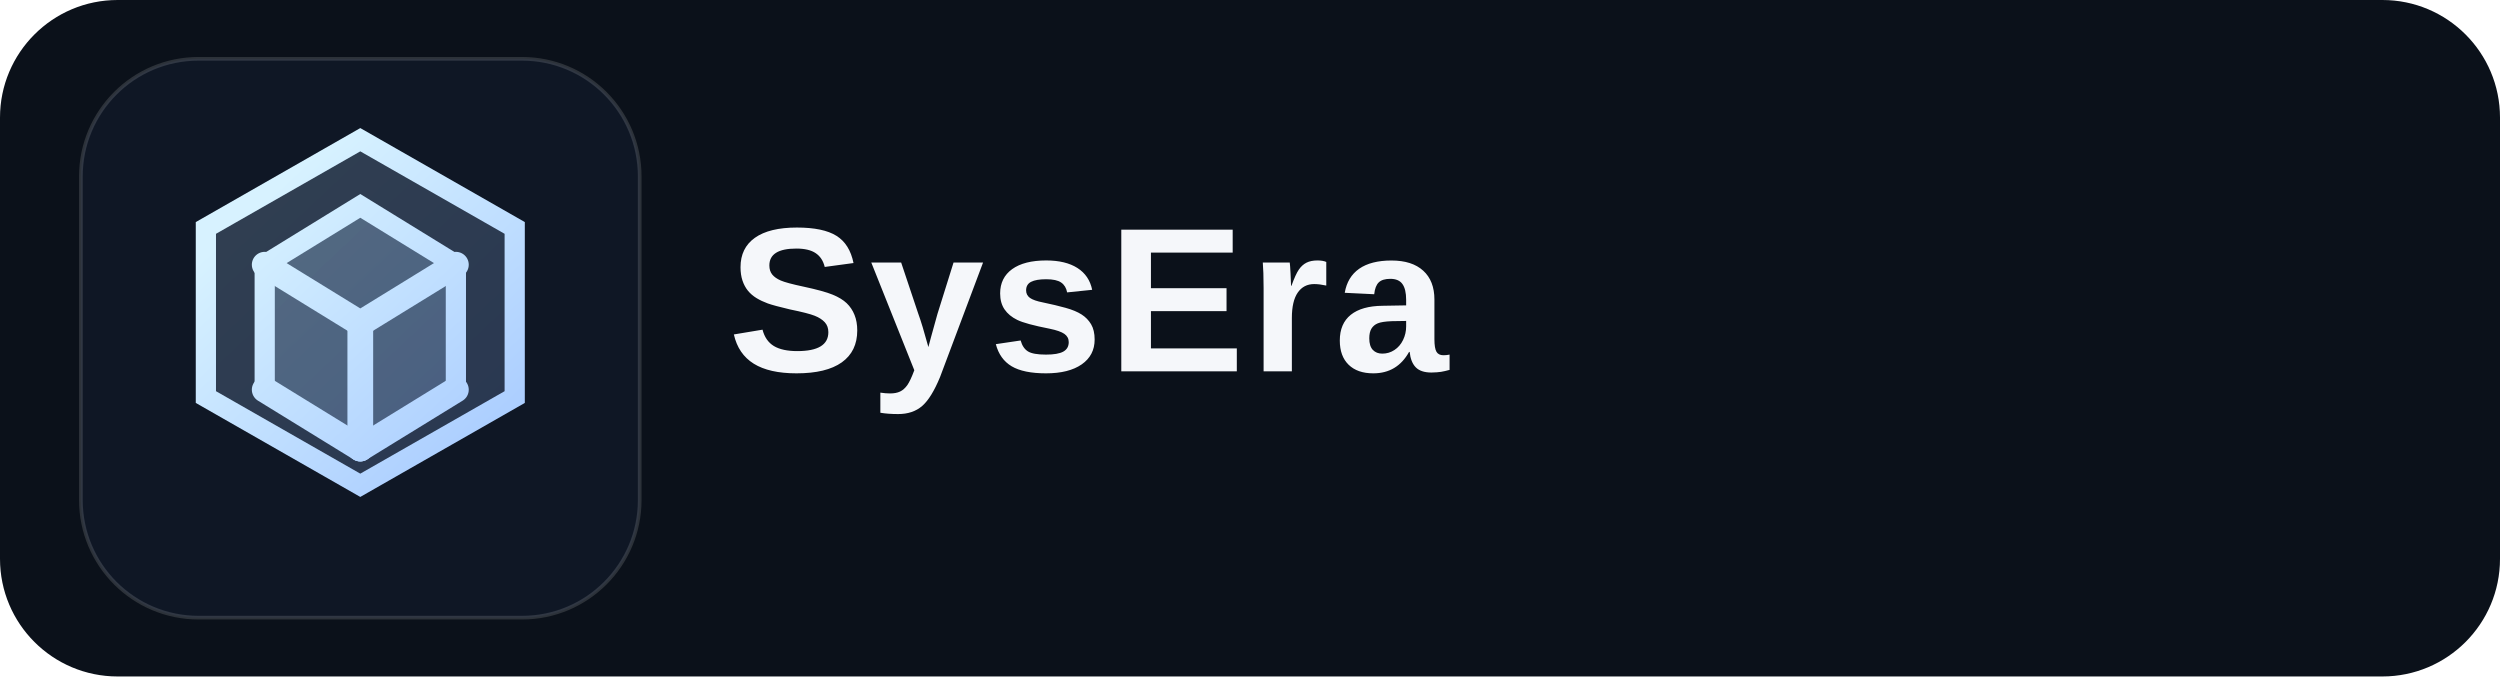
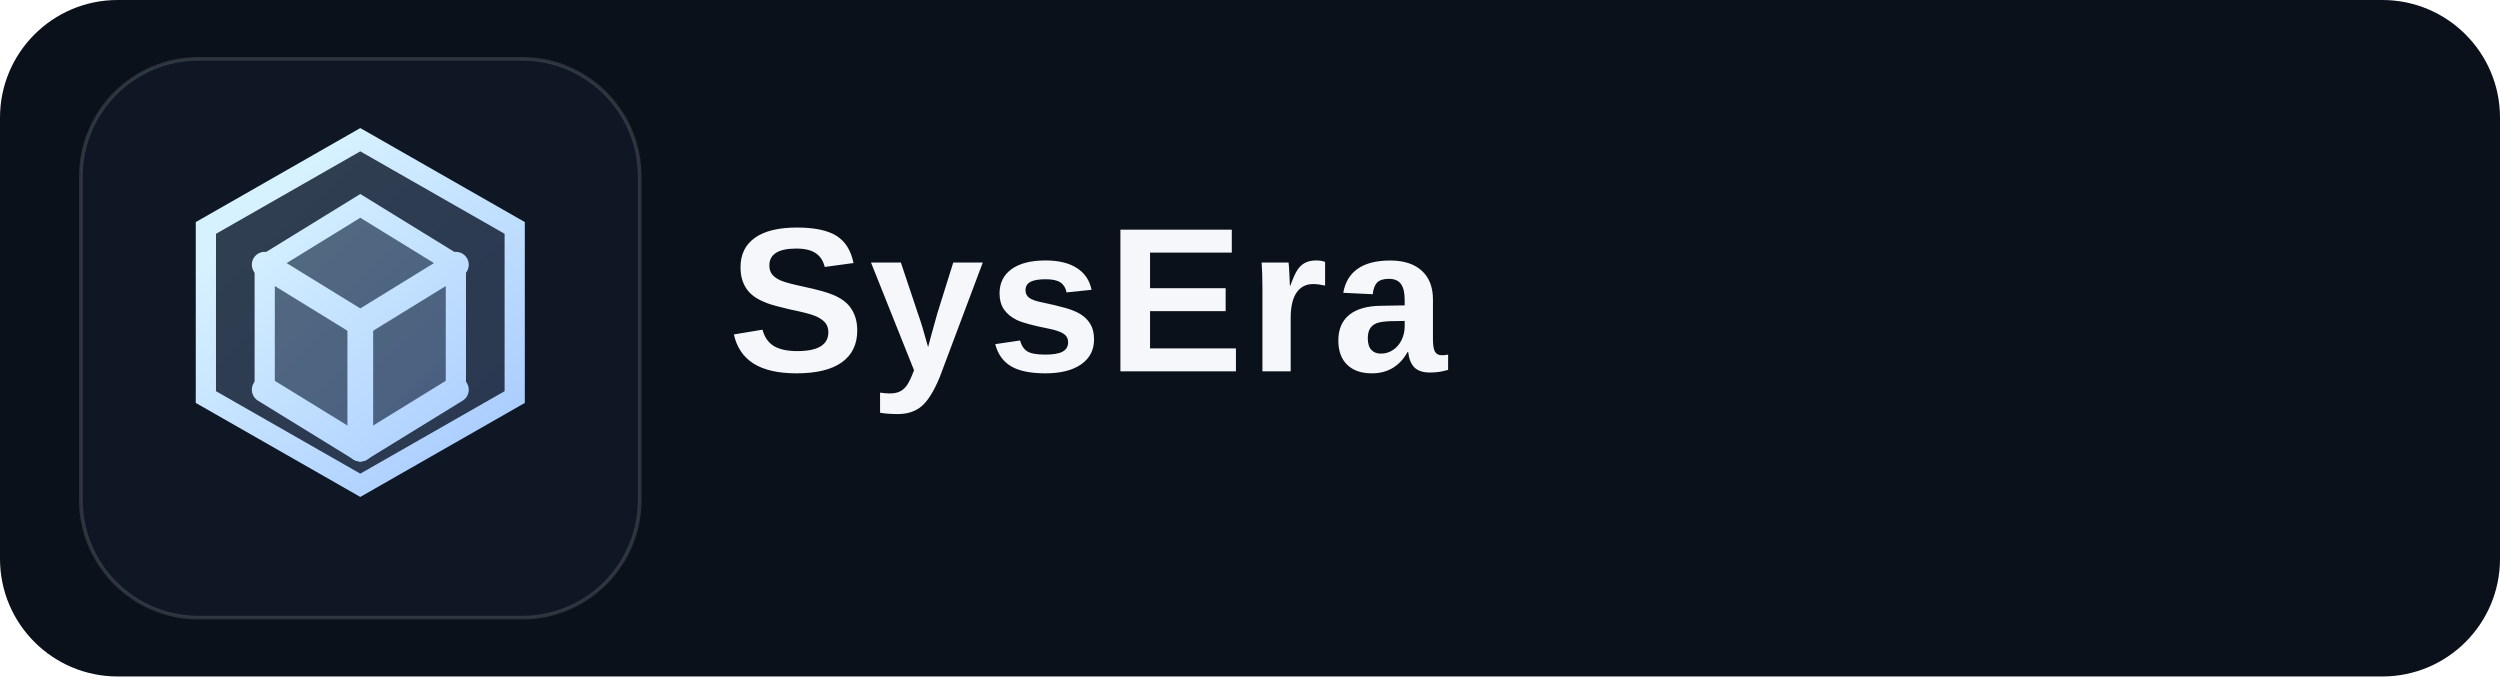
<svg xmlns="http://www.w3.org/2000/svg" width="680" height="184" viewBox="0 0 680 184" fill="none">
  <defs>
    <linearGradient id="sysEraGradient" x1="24" y1="16" x2="150" y2="150" gradientUnits="userSpaceOnUse">
      <stop stop-color="#BFE9FF" />
      <stop offset="1" stop-color="#7FA8FF" />
    </linearGradient>
    <linearGradient id="sysEraStroke" x1="48" y1="40" x2="132" y2="130" gradientUnits="userSpaceOnUse">
      <stop stop-color="#D7F2FF" />
      <stop offset="1" stop-color="#9BC0FF" />
    </linearGradient>
  </defs>
  <rect width="680" height="184" rx="32" fill="#0B111A" />
  <g transform="translate(22 16)">
    <rect x="0" y="0" width="152" height="152" rx="32" fill="#0F1725" stroke="rgba(255,255,255,0.14)" />
    <path d="M76 22L118 46V92L76 116L34 92V46L76 22Z" fill="url(#sysEraGradient)" fill-opacity="0.20" stroke="url(#sysEraStroke)" stroke-width="5.5" />
    <path d="M76 40L102 56V90L76 106L50 90V56L76 40Z" fill="url(#sysEraGradient)" fill-opacity="0.28" stroke="url(#sysEraStroke)" stroke-width="5.5" />
    <path d="M50 56L76 72L102 56" stroke="url(#sysEraStroke)" stroke-width="7" stroke-linecap="round" stroke-linejoin="round" />
    <path d="M76 72V106" stroke="url(#sysEraStroke)" stroke-width="7" stroke-linecap="round" />
    <path d="M76 106L50 90" stroke="url(#sysEraStroke)" stroke-width="7" stroke-linecap="round" />
    <path d="M76 106L102 90" stroke="url(#sysEraStroke)" stroke-width="7" stroke-linecap="round" />
  </g>
  <g transform="translate(198 43)">
-     <text x="0" y="58" fill="#F5F7FA" font-family="Space Grotesk, Segoe UI, Arial, sans-serif" font-size="56" font-weight="600" letter-spacing="1.2">SysEra</text>
+     <text x="0" y="58" fill="#F5F7FA" font-family="Space Grotesk, Segoe UI, Arial, sans-serif" font-size="56" font-weight="600" letter-spacing="0.02em">SysEra</text>
  </g>
</svg>
